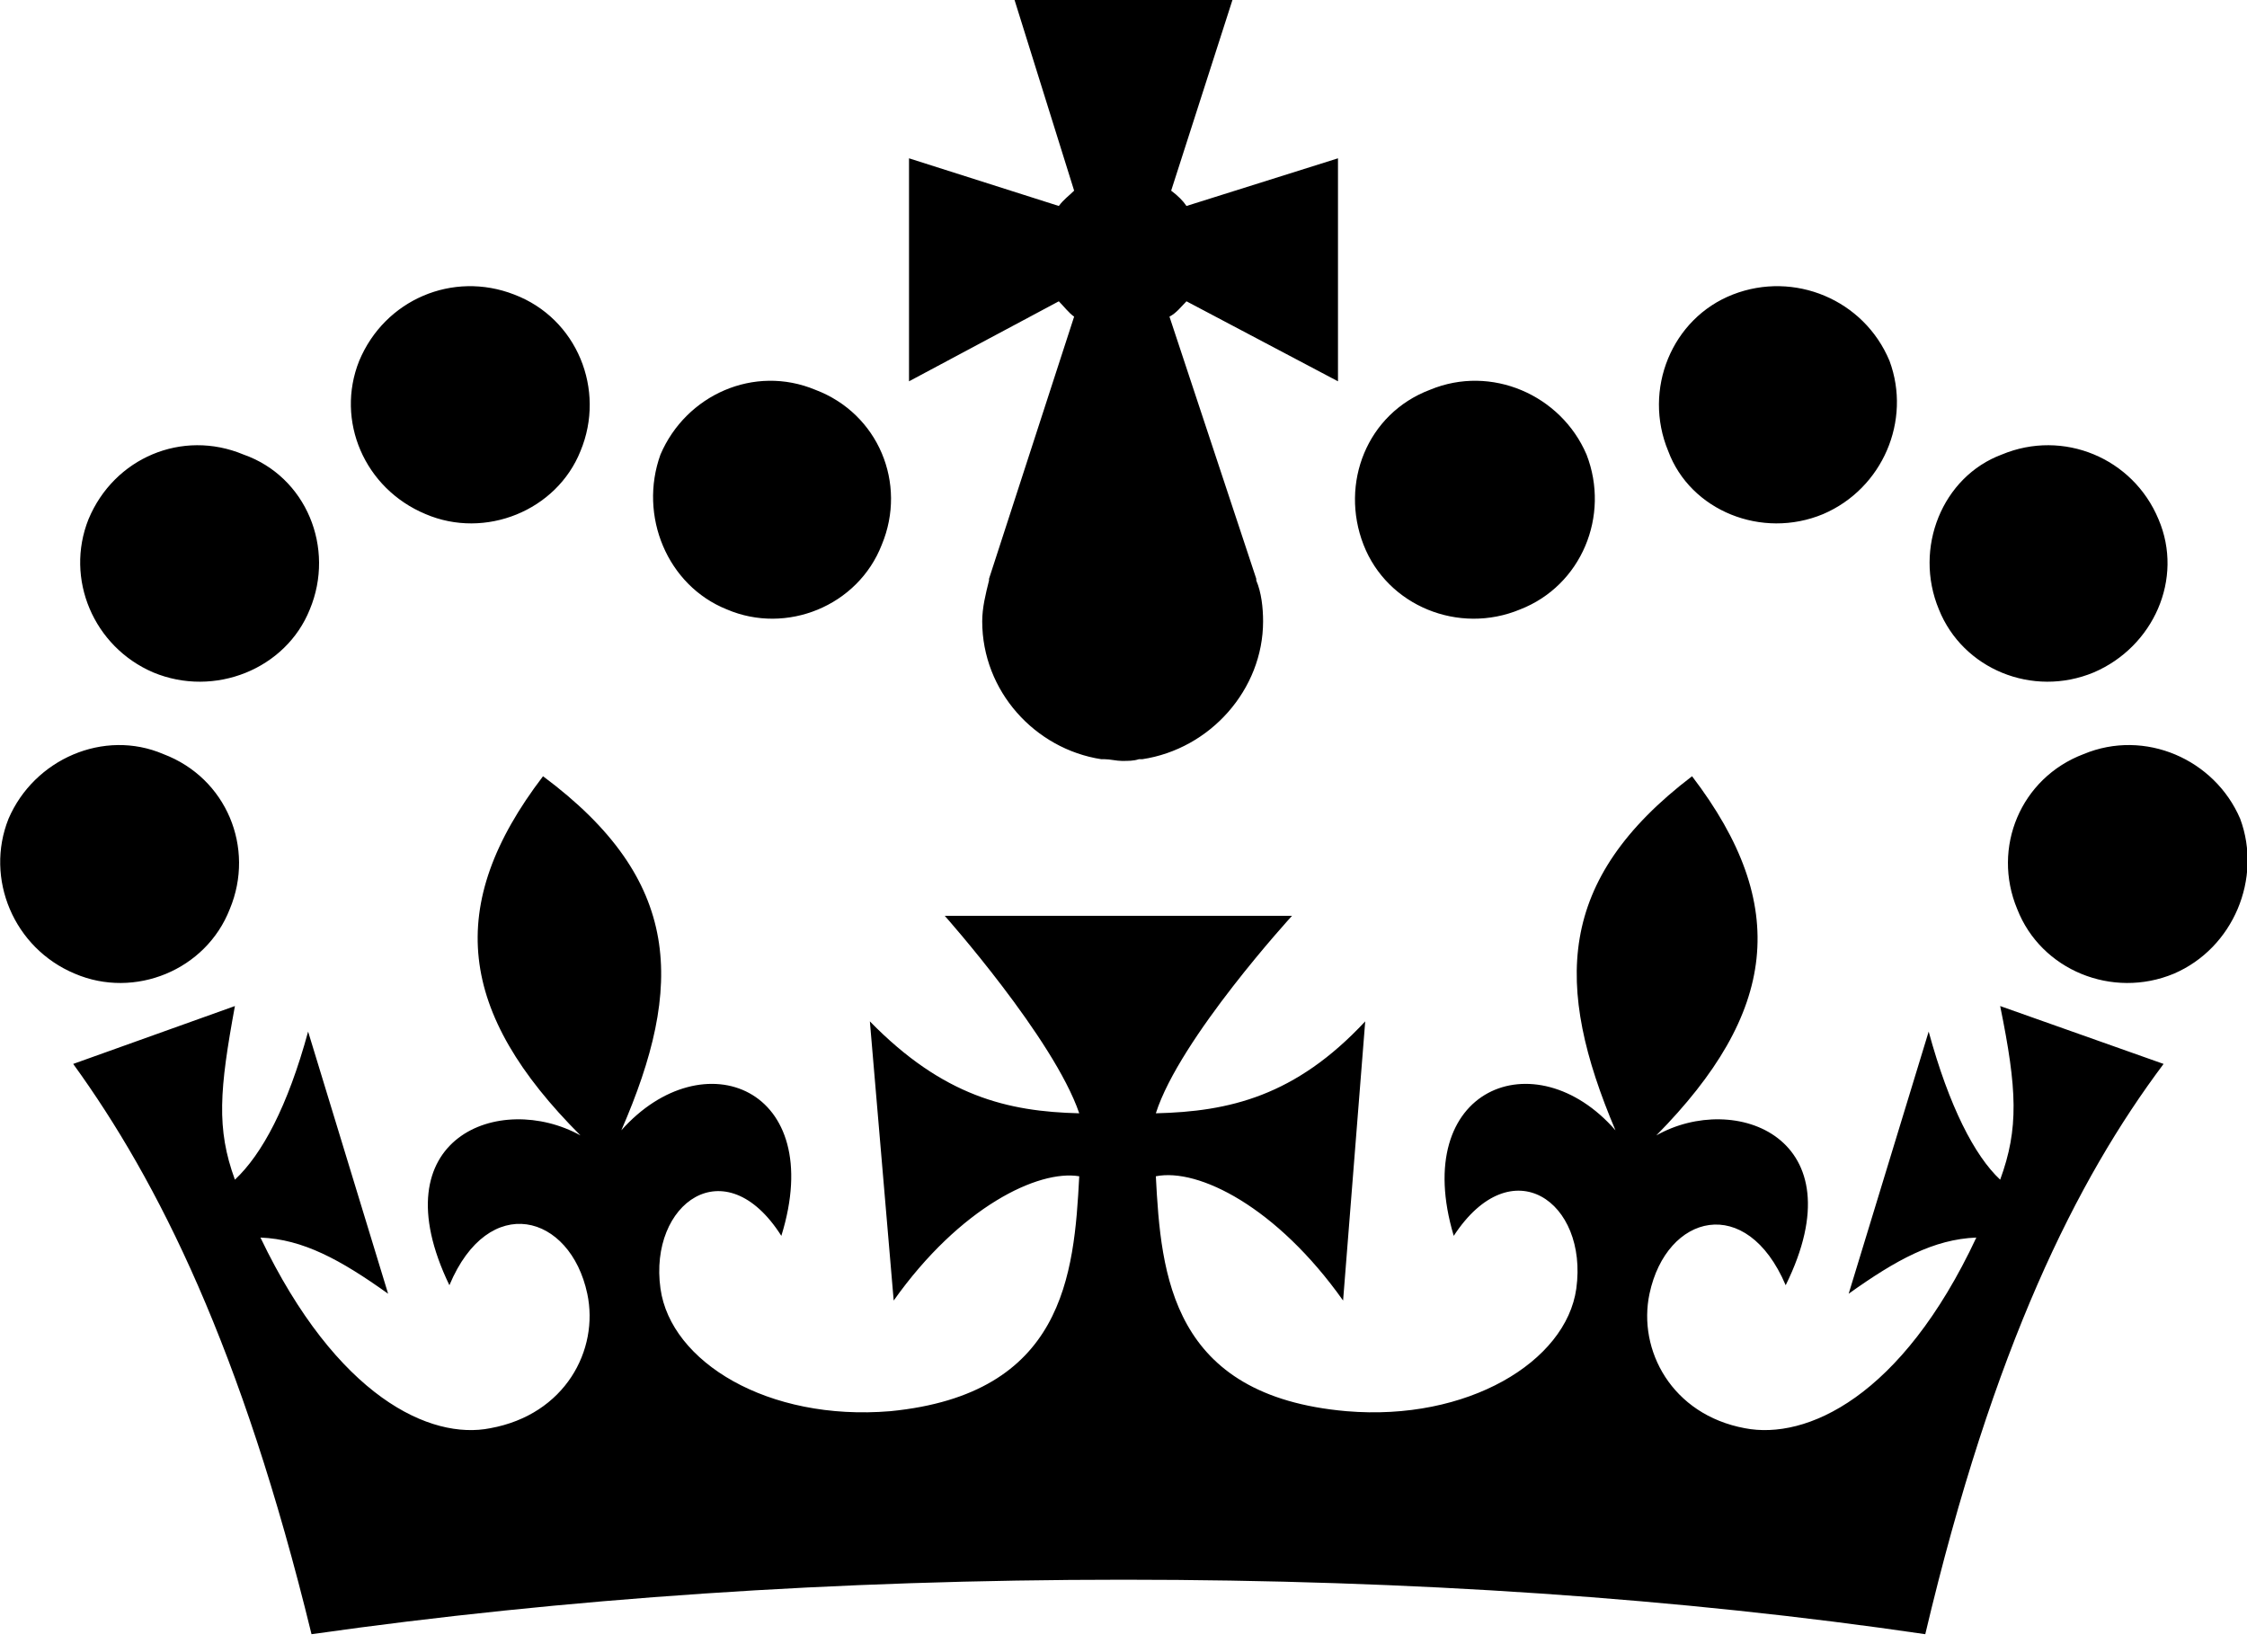
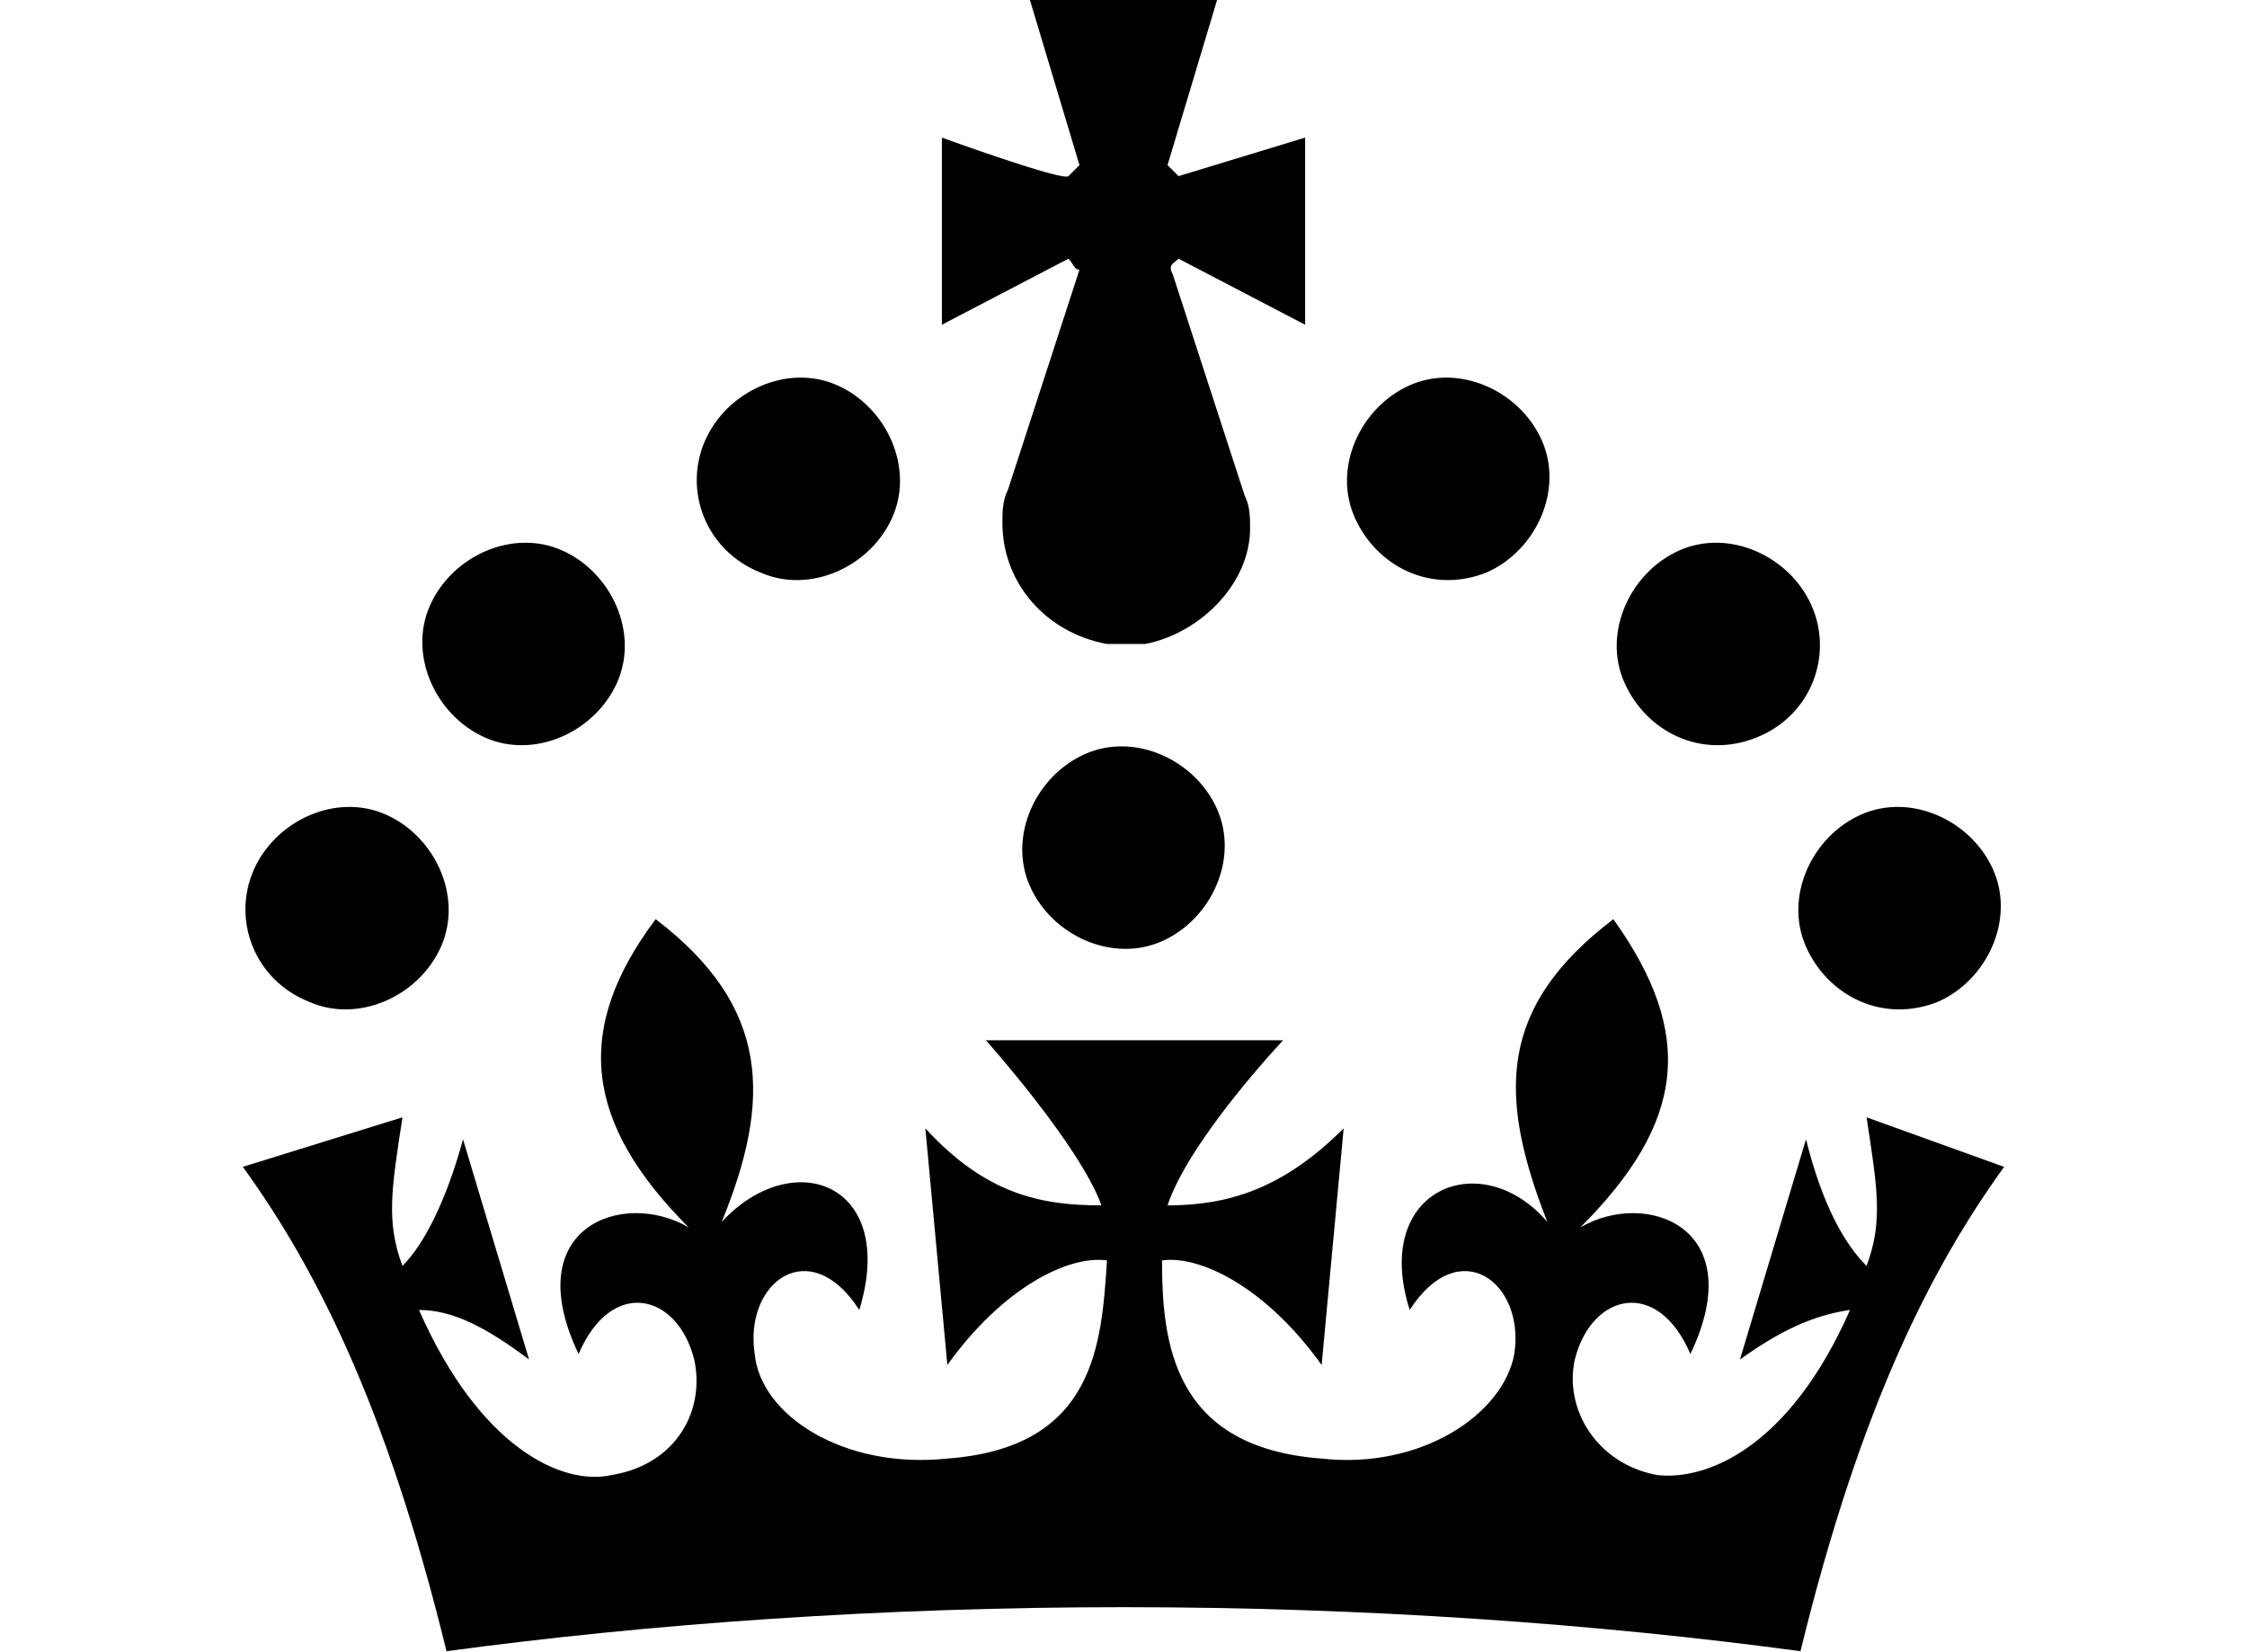
- <svg xmlns="http://www.w3.org/2000/svg" width="132" height="97" viewBox="0 0 132 97" version="1.1">
-   <g stroke="none" stroke-width="1" fill="none" fill-rule="evenodd">
-     <g fill="#000000">
-       <path d="M25 30.2C28.5 31.7 32.7 30 34.1 26.5 35.6 22.9 33.9 18.7 30.2 17.3 26.6 15.9 22.6 17.6 21.1 21.2 19.7 24.7 21.4 28.7 25 30.2L25 30.2ZM9 39.5C12.6 41 16.8 39.3 18.2 35.8 19.7 32.2 18 28 14.3 26.7 10.7 25.2 6.7 26.9 5.2 30.5 3.8 34 5.5 38 9 39.5L9 39.5ZM4.4 57.2C7.9 58.7 12.1 57 13.5 53.4 15 49.8 13.3 45.7 9.6 44.3 6.1 42.8 2 44.6 0.5 48.1 -0.9 51.6 0.8 55.7 4.4 57.2L4.4 57.2ZM42.7 35.8C46.2 37.3 50.4 35.6 51.8 32 53.3 28.4 51.6 24.3 47.9 22.9 44.3 21.4 40.3 23.2 38.8 26.7 37.5 30.3 39.2 34.4 42.7 35.8L42.7 35.8ZM107.1 30.2C103.5 31.7 99.3 30 98 26.5 96.5 22.9 98.2 18.7 101.8 17.3 105.4 15.9 109.5 17.6 111 21.2 112.3 24.7 110.6 28.7 107.1 30.2L107.1 30.2ZM123 39.5C119.4 41 115.3 39.3 113.9 35.8 112.4 32.2 114.1 28 117.6 26.7 121.2 25.2 125.3 26.9 126.8 30.5 128.3 34 126.5 38 123 39.5L123 39.5ZM127.7 57.2C124.1 58.7 119.9 57 118.5 53.4 117 49.8 118.7 45.7 122.4 44.3 126 42.8 130.1 44.6 131.6 48.1 132.9 51.6 131.2 55.7 127.7 57.2L127.7 57.2ZM89.3 35.8C85.7 37.3 81.5 35.6 80.1 32 78.7 28.4 80.3 24.3 84 22.9 87.6 21.4 91.7 23.2 93.2 26.7 94.6 30.3 92.9 34.4 89.3 35.8L89.3 35.8ZM69.7 17.7L69.7 17.7 78.6 22.4 78.6 9.3 69.7 12.1 69.7 12.1C69.5 11.8 69.2 11.5 68.8 11.2L68.8 11.2 72.4 0 66 0 59.6 0 63.1 11.2 63.1 11.2C62.8 11.5 62.5 11.7 62.2 12.1L62.2 12.1 53.4 9.3 53.4 22.4 62.2 17.7 62.2 17.7C62.5 18 62.8 18.4 63.1 18.6L58.1 34C58.1 34 58.1 34 58.1 34.1L58.1 34.1 58.1 34.1C57.9 34.9 57.7 35.7 57.7 36.5 57.7 40.6 60.8 44 64.7 44.6L64.9 44.6C65.2 44.6 65.6 44.7 65.9 44.7 66.3 44.7 66.6 44.7 66.9 44.6L67.1 44.6C71.1 44 74.2 40.5 74.2 36.5 74.2 35.7 74.1 34.8 73.8 34.1L73.8 34.1 73.8 34.1C73.8 34.1 73.8 34.1 73.8 34L68.7 18.6C69.1 18.4 69.4 18 69.7 17.7L69.7 17.7ZM66 92.8C82.9 92.8 98.8 93.9 113.1 96 117.1 79.1 122 69.3 127.1 62.5L117.5 59.1C118.5 64 118.6 66.3 117.5 69.3 116 67.9 114.5 65 113.3 60.6L108.6 76C111.4 74 113.6 72.8 116.1 72.7 111.7 82.1 106.1 84.6 102.5 83.9 98.2 83.1 96.2 79.3 96.9 76 97.9 71.3 102.6 70.1 104.9 75.5 109.2 66.8 101.9 64.1 97.3 66.7 104.4 59.5 105.2 53.2 99.4 45.6 91.4 51.7 91.3 57.9 94.9 66.4 90.2 61 82.8 63.9 85.4 72.6 88.8 67.4 93.3 70.6 92.6 75.7 92 80 86.2 83.5 79.1 82.9 68.8 82 68.2 74.9 67.9 69.1 70.4 68.6 75 70.9 78.9 76.4L80.2 60C76.1 64.4 72.2 65.3 67.9 65.4 69.3 61 75.9 53.8 75.9 53.8L66.4 53.8 66.4 53.8 66.4 53.8 55.5 53.8C55.5 53.8 61.9 61 63.4 65.4 59.2 65.3 55.4 64.4 51.1 60L52.5 76.4C56.4 70.9 61 68.7 63.4 69.1 63.1 74.9 62.5 81.9 52.3 82.9 45.1 83.5 39.4 80 38.8 75.7 38.1 70.7 42.6 67.4 45.9 72.6 48.6 63.9 41.3 61 36.5 66.4 40.2 57.9 40.1 51.7 31.9 45.6 26.1 53.2 26.9 59.5 34.1 66.7 29.4 64.1 22.2 66.8 26.4 75.5 28.7 70 33.5 71.3 34.5 76 35.2 79.3 33.2 83.1 28.8 83.9 25.3 84.6 19.8 82.1 15.3 72.7 17.8 72.8 20 74 22.8 76L18.1 60.6C16.9 65 15.4 67.8 13.8 69.3 12.7 66.3 12.9 64 13.8 59.1L4.3 62.5C9.3 69.4 14.2 79.2 18.3 96 33.1 93.9 49.1 92.8 66 92.8L66 92.8Z" />
-     </g>
-   </g>
+ <svg xmlns="http://www.w3.org/2000/svg" aria-hidden="true" focusable="false" class="govuk-header__logotype-crown" viewBox="0 0 32 30" height="97" width="132">
+   <path d="M22.6 10.4c-1 .4-2-.1-2.4-1-.4-.9.1-2 1-2.4.9-.4 2 .1 2.4 1s-.1 2-1 2.4m-5.9 6.7c-.9.4-2-.1-2.4-1-.4-.9.1-2 1-2.4.9-.4 2 .1 2.4 1s-.1 2-1 2.4m10.8-3.7c-1 .4-2-.1-2.4-1-.4-.9.1-2 1-2.4.9-.4 2 .1 2.4 1s0 2-1 2.4m3.3 4.8c-1 .4-2-.1-2.4-1-.4-.9.1-2 1-2.4.9-.4 2 .1 2.4 1s-.1 2-1 2.4M17 4.7l2.3 1.2V2.5l-2.3.7-.2-.2.9-3h-3.4l.9 3-.2.2c-.1.1-2.3-.7-2.3-.7v3.4L15 4.7c.1.1.1.2.2.2l-1.3 4c-.1.2-.1.4-.1.6 0 1.1.8 2 1.9 2.2h.7c1-.2 1.9-1.1 1.9-2.1 0-.2 0-.4-.1-.6l-1.3-4c-.1-.2 0-.2.1-.3m-7.6 5.7c.9.4 2-.1 2.4-1 .4-.9-.1-2-1-2.4-.9-.4-2 .1-2.4 1s0 2 1 2.4m-5 3c.9.4 2-.1 2.4-1 .4-.9-.1-2-1-2.4-.9-.4-2 .1-2.4 1s.1 2 1 2.4m-3.2 4.8c.9.4 2-.1 2.4-1 .4-.9-.1-2-1-2.4-.9-.4-2 .1-2.4 1s0 2 1 2.4m14.8 11c4.4 0 8.6.3 12.3.8 1.1-4.5 2.4-7 3.7-8.8l-2.5-.9c.2 1.3.3 1.9 0 2.7-.4-.4-.8-1.1-1.1-2.3l-1.2 4c.7-.5 1.3-.8 2-.9-1.1 2.5-2.6 3.1-3.5 3-1.1-.2-1.7-1.2-1.5-2.1.3-1.2 1.5-1.5 2.1-.1 1.1-2.3-.8-3-2-2.3 1.9-1.9 2.1-3.5.6-5.6-2.1 1.6-2.1 3.2-1.2 5.5-1.2-1.4-3.2-.6-2.5 1.6.9-1.4 2.1-.5 1.9.8-.2 1.1-1.7 2.1-3.5 1.9-2.7-.2-2.9-2.1-2.9-3.6.7-.1 1.9.5 2.9 1.9l.4-4.3c-1.1 1.1-2.1 1.4-3.2 1.4.4-1.2 2.1-3 2.1-3h-5.4s1.7 1.9 2.1 3c-1.1 0-2.1-.2-3.2-1.4l.4 4.3c1-1.4 2.2-2 2.9-1.9-.1 1.5-.2 3.4-2.9 3.6-1.9.2-3.4-.8-3.5-1.9-.2-1.3 1-2.2 1.9-.8.7-2.3-1.2-3-2.5-1.6.9-2.2.9-3.9-1.2-5.5-1.5 2-1.3 3.7.6 5.6-1.2-.7-3.1 0-2 2.3.6-1.4 1.8-1.1 2.1.1.2.9-.3 1.9-1.5 2.1-.9.2-2.4-.5-3.5-3 .6 0 1.2.3 2 .9l-1.2-4c-.3 1.1-.7 1.9-1.1 2.3-.3-.8-.2-1.4 0-2.7l-2.9.9C1.3 23 2.6 25.5 3.7 30c3.7-.5 7.9-.8 12.3-.8" fill="currentColor" fill-rule="evenodd" />
</svg>
